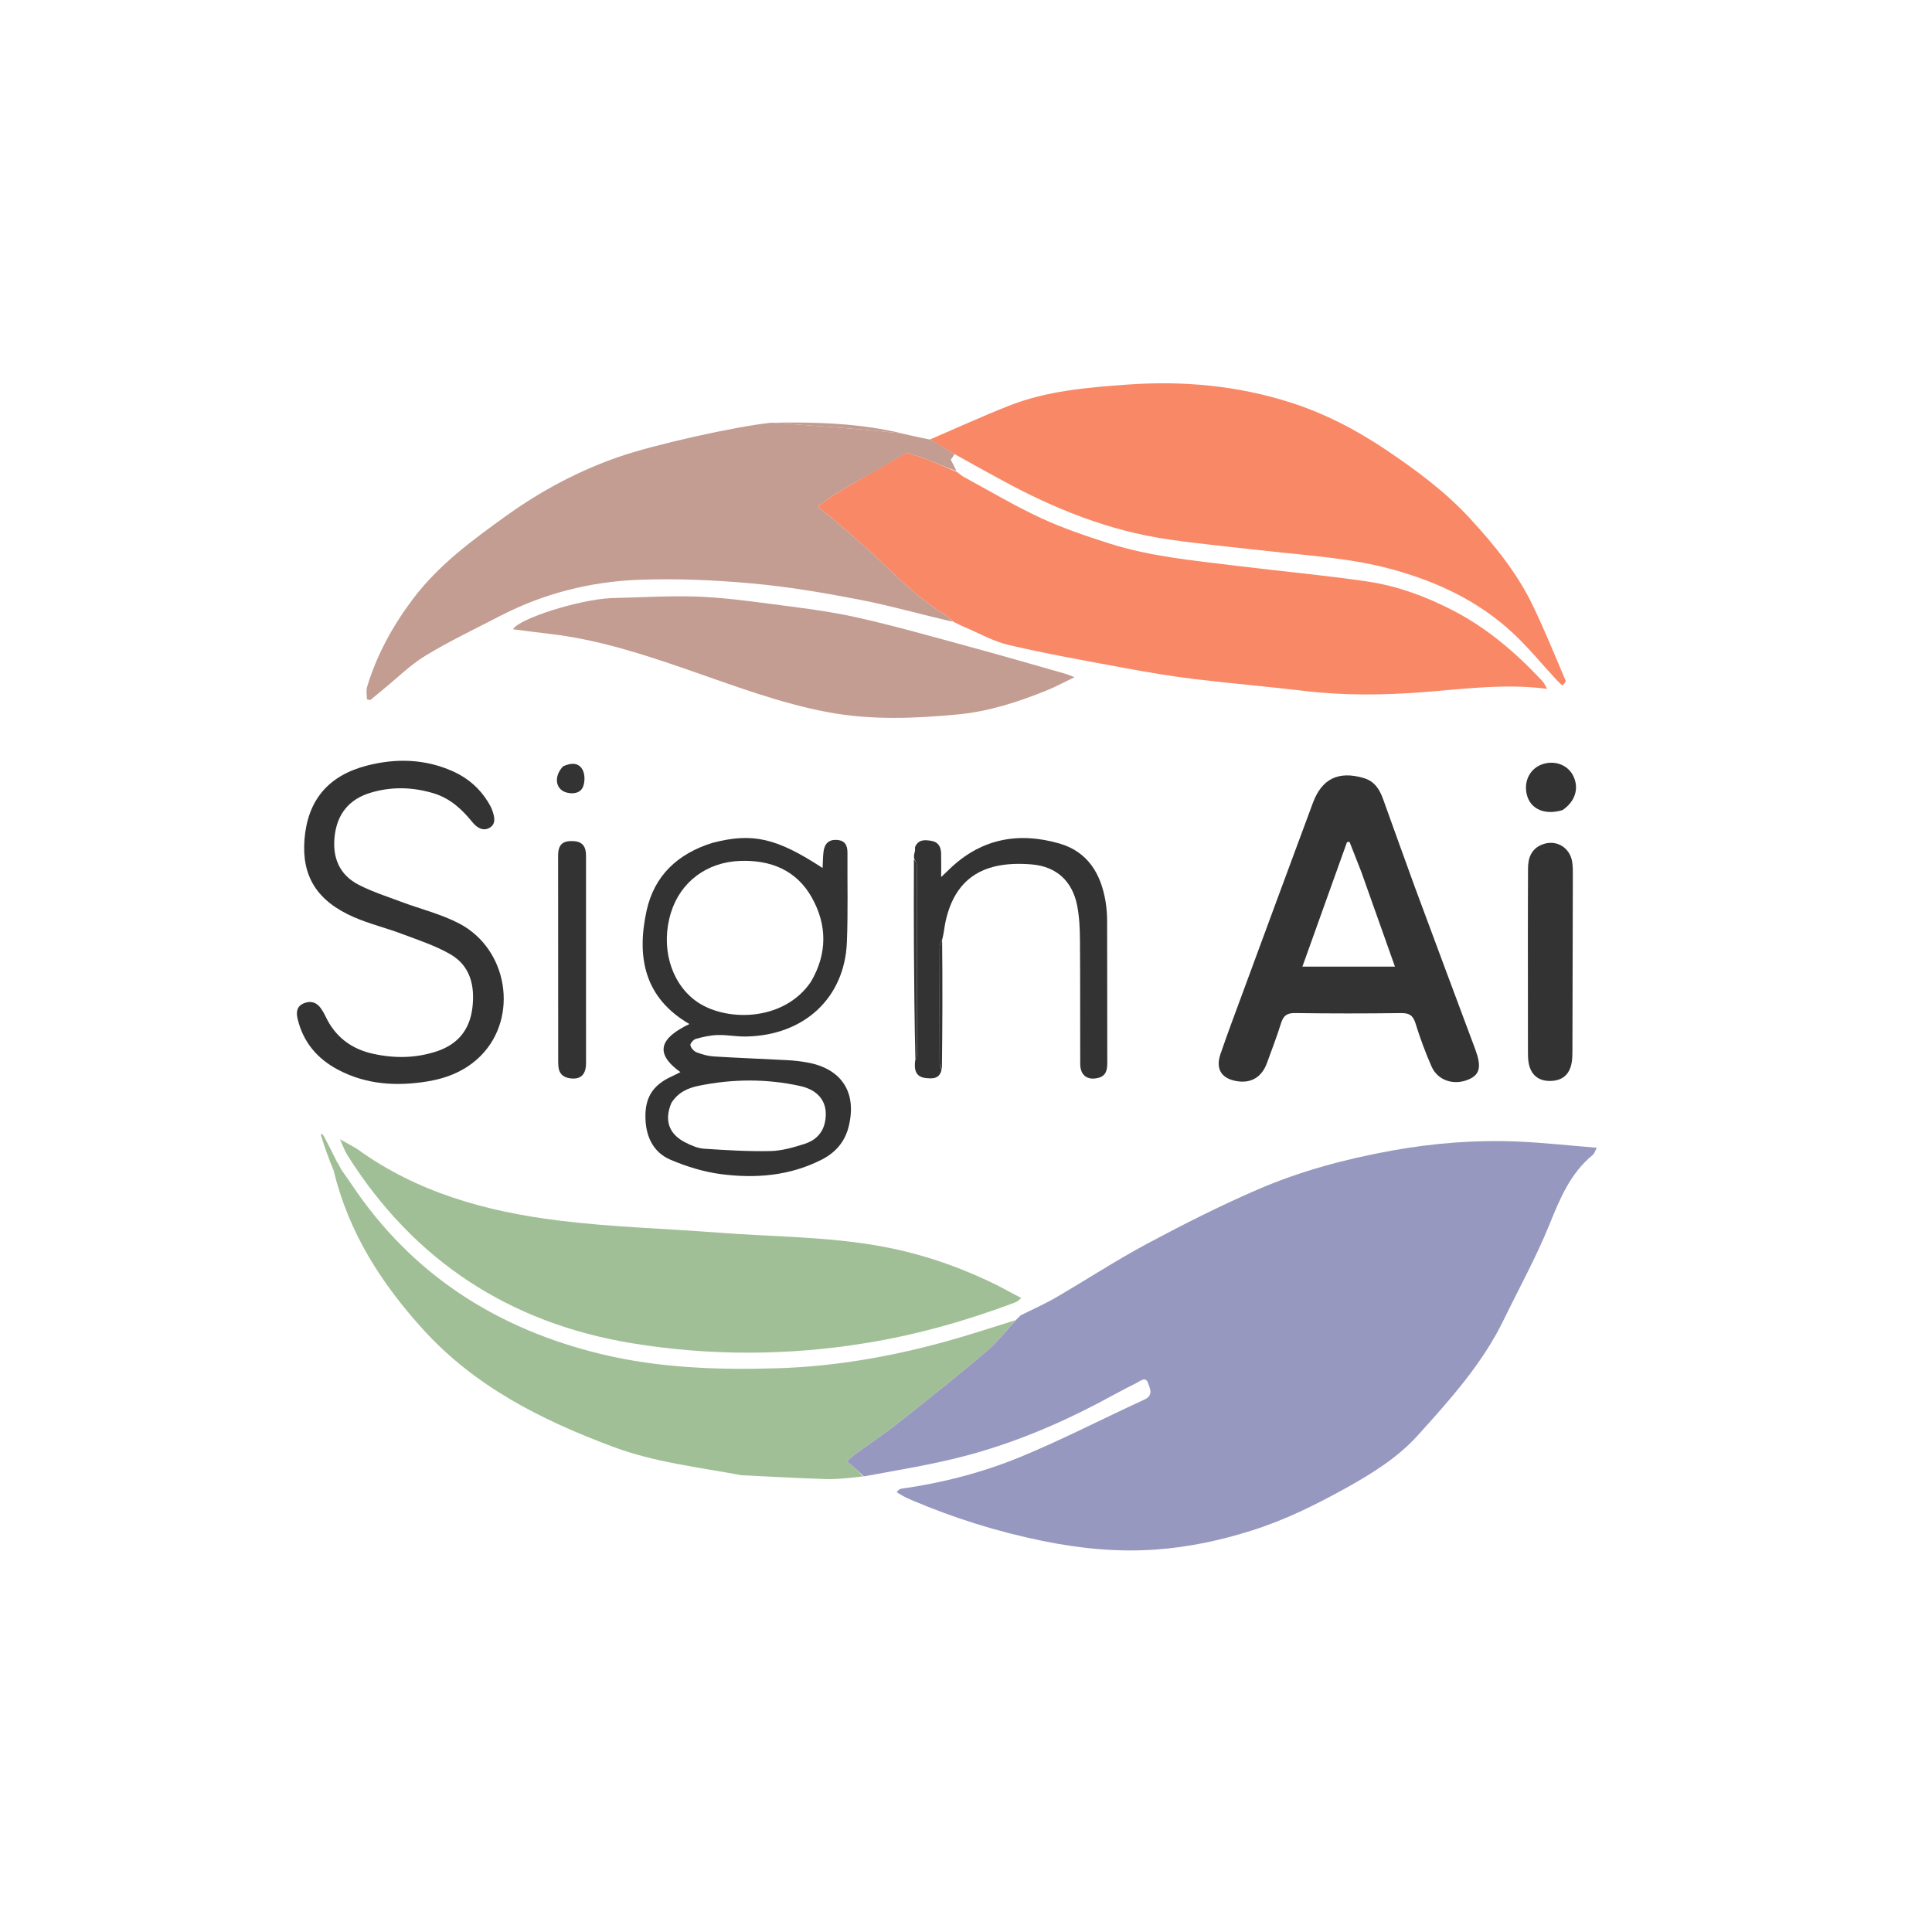
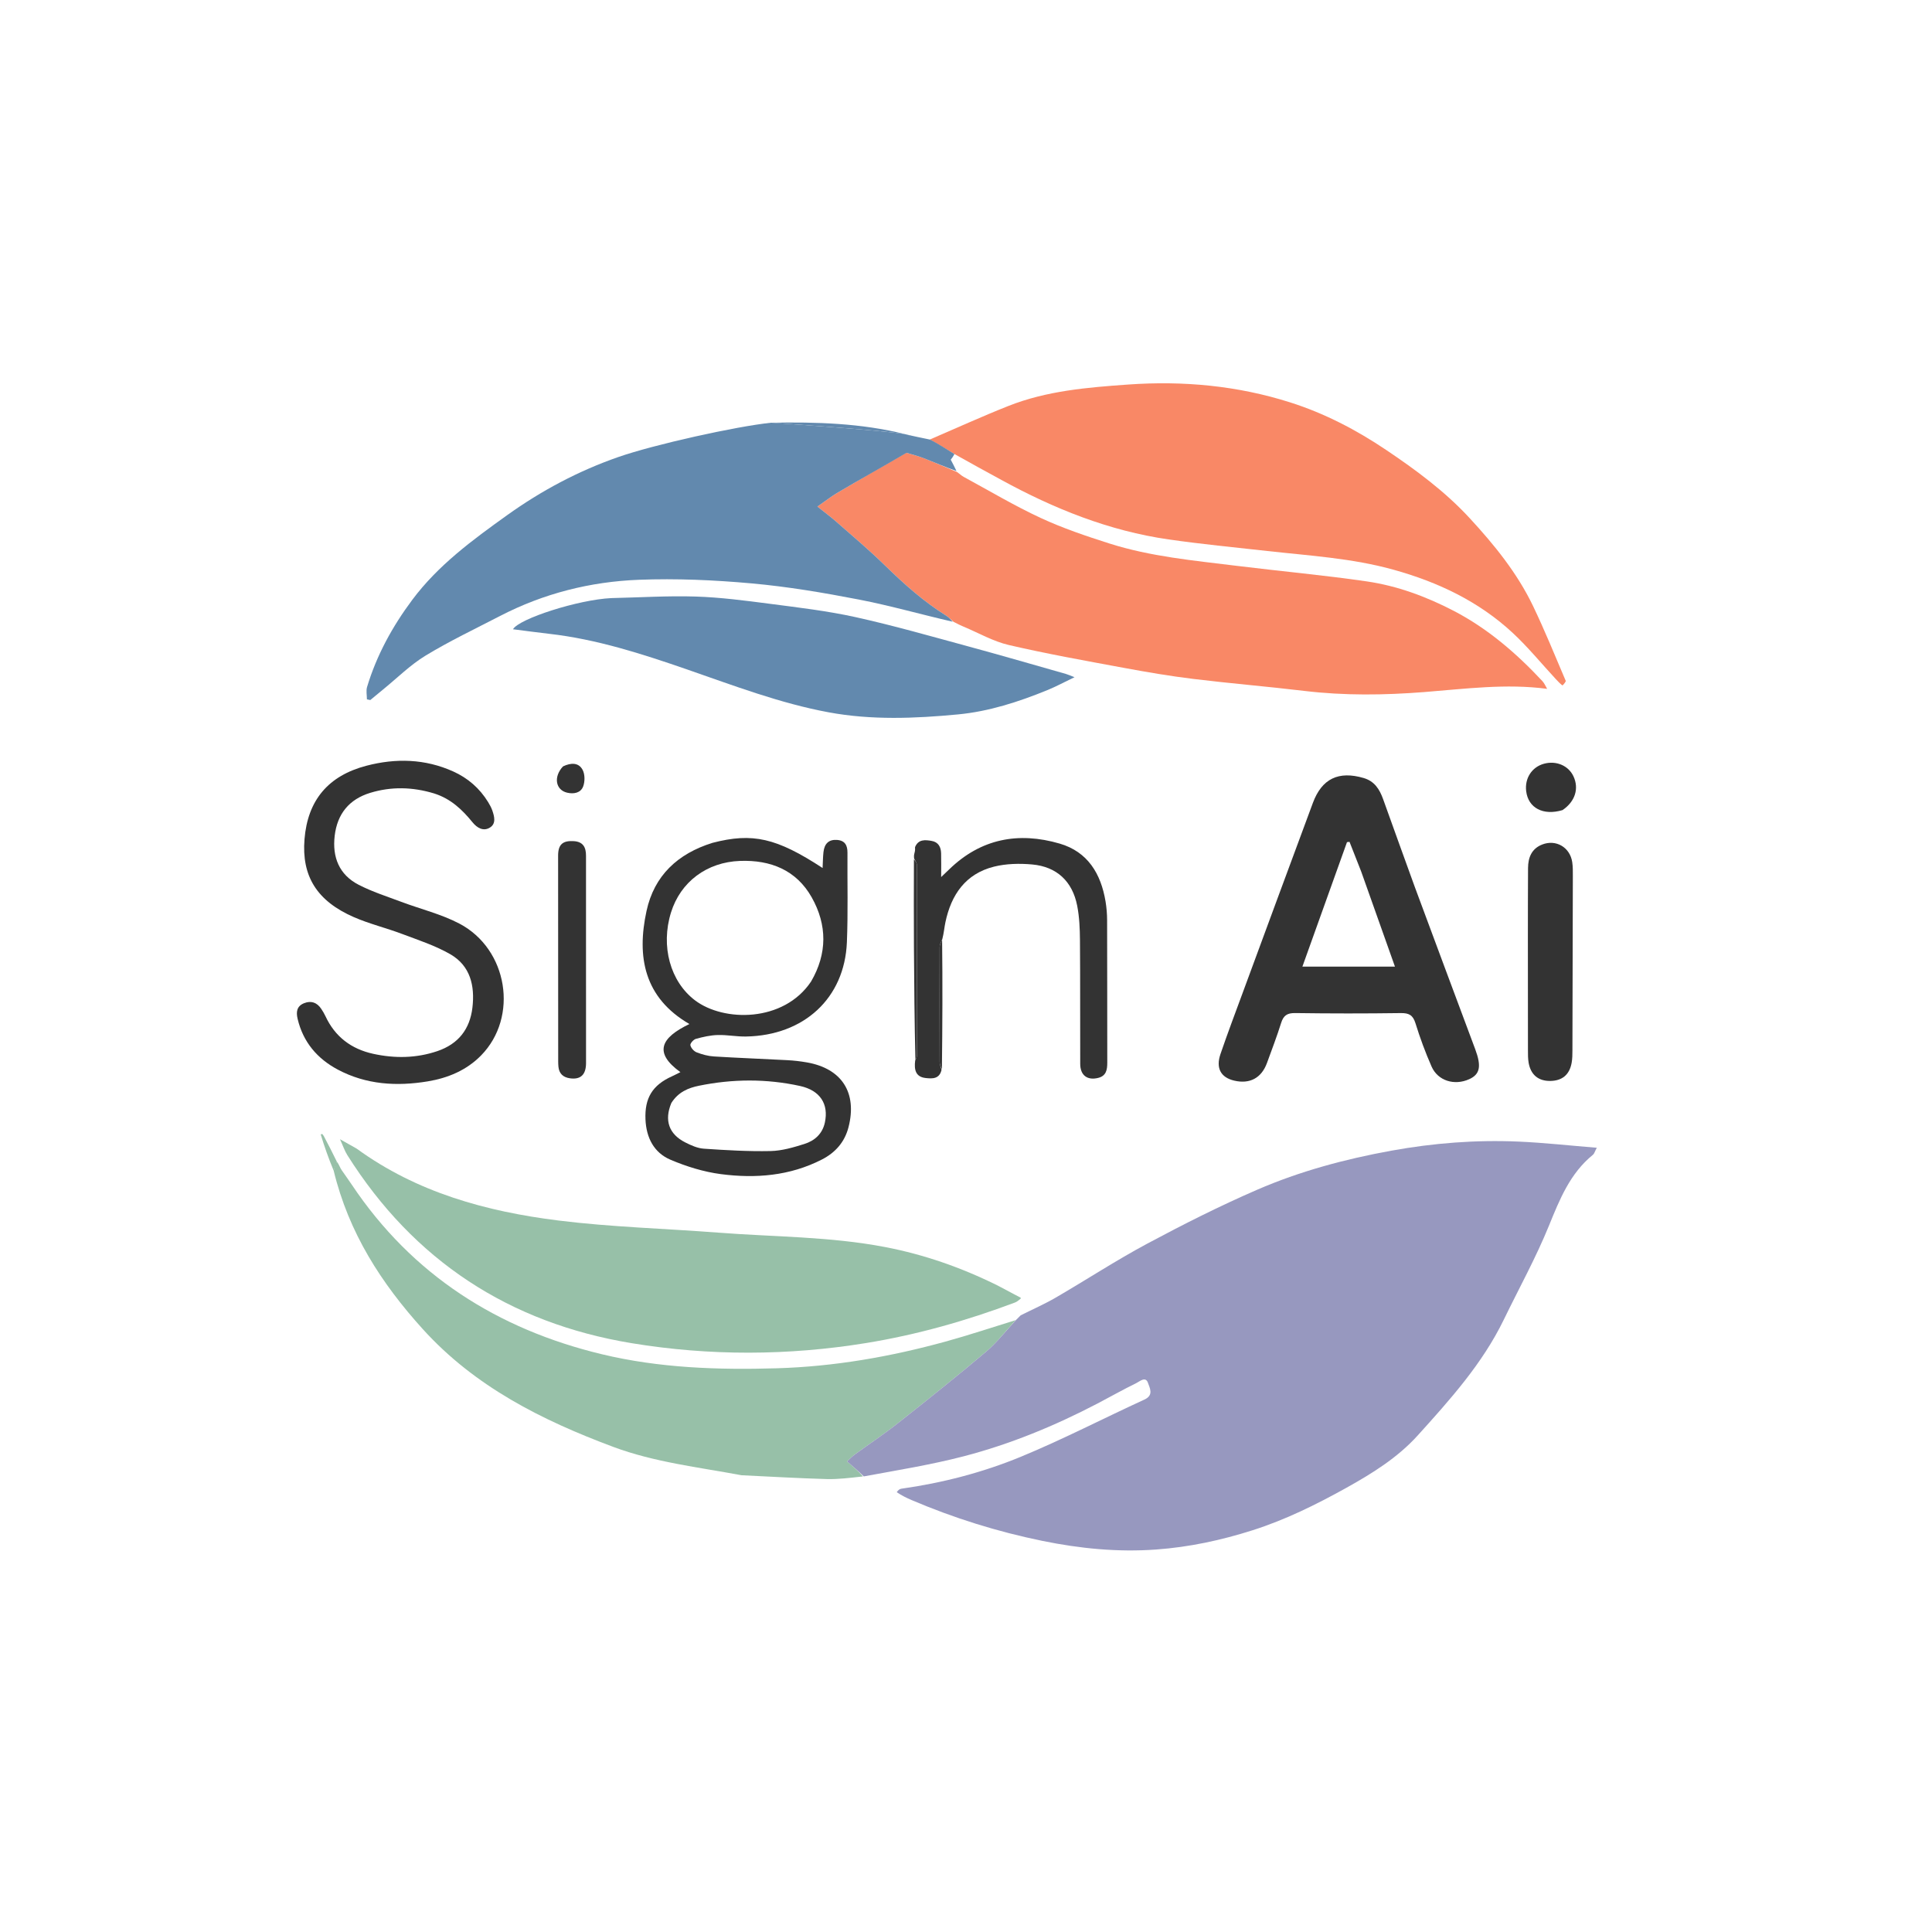
<svg xmlns="http://www.w3.org/2000/svg" width="1024" height="1024" viewBox="0 0 1024 1024" fill="none">
  <path d="M820.019 365.109C798.241 362.204 776.637 365.102 754.964 366.801C733.757 368.464 712.522 368.739 691.3 366.196C671.72 363.85 652.052 362.237 632.479 359.847C620.151 358.342 607.88 356.245 595.664 353.981C575.293 350.205 554.876 346.559 534.706 341.877C526.427 339.956 518.735 335.497 510.785 332.171C509.115 331.473 507.484 330.679 505.377 329.573C503.8 328.255 502.785 327.128 501.548 326.356C489.514 318.845 479.06 309.474 468.943 299.59C460.771 291.605 452.001 284.23 443.418 276.673C440.366 273.986 437.084 271.561 433.246 268.488C437.94 265.225 440.654 263.085 443.6 261.333C455.691 254.145 467.853 247.075 480.384 239.975C483.905 241.001 487.089 241.862 490.142 243.059C495.802 245.278 501.384 247.693 507.298 250.199C508.653 251.173 509.626 252.128 510.778 252.753C524.319 260.096 537.591 268.025 551.537 274.5C563.243 279.934 575.598 284.112 587.923 288.037C609.834 295.016 632.697 297.086 655.379 299.893C678.377 302.74 701.483 304.809 724.406 308.15C740.565 310.505 755.921 316.194 770.443 323.731C788.498 333.102 803.681 346.212 817.489 360.99C818.567 362.144 819.187 363.726 820.019 365.109Z" fill="#F98866" />
  <path d="M492.841 232.954C506.714 226.998 520.458 220.718 534.489 215.163C554.805 207.119 576.283 205.348 597.878 203.816C627.215 201.734 655.95 204.414 683.918 213.309C702.013 219.064 718.839 227.823 734.618 238.43C750.486 249.097 765.857 260.452 778.888 274.553C791.987 288.729 804.16 303.71 812.563 321.236C818.719 334.073 824.088 347.287 829.923 360.996C829.351 362.223 828.198 363.374 828.049 363.257C826.756 362.233 825.611 361.011 824.482 359.792C816.947 351.663 809.9 343.012 801.806 335.486C783.789 318.731 762.121 308.505 738.566 301.948C716.689 295.857 694.129 294.54 671.729 292.045C654.27 290.101 636.77 288.41 619.389 285.909C587.77 281.36 558.609 269.62 530.745 254.366C522.516 249.861 514.264 245.401 505.848 240.631C501.396 237.879 497.119 235.417 492.841 232.954Z" fill="#F98866" />
-   <path d="M480.5 240C468.364 247.113 455.691 254.145 443.6 261.333C440.654 263.085 437.94 265.225 433.246 268.488C437.084 271.561 440.366 273.986 443.418 276.673C452.001 284.23 460.771 291.605 468.943 299.59C479.06 309.474 489.514 318.845 501.548 326.356C502.785 327.128 503.8 328.255 505.01 329.535C488.515 325.774 472.056 321.035 455.308 317.791C436.472 314.143 417.457 310.927 398.368 309.21C378.543 307.427 358.494 306.533 338.622 307.296C312.901 308.285 288.103 314.535 265.032 326.483C251.804 333.333 238.301 339.751 225.591 347.468C217.45 352.411 210.526 359.362 203.064 365.424C200.782 367.278 198.528 369.167 196.262 371.04C195.666 370.915 195.07 370.789 194.474 370.664C194.474 368.466 193.95 366.111 194.557 364.097C199.641 347.233 207.981 332.041 218.493 317.95C232.221 299.548 250.405 286.224 268.795 273.053C287.002 260.012 306.589 249.597 327.69 242.243C346.65 235.634 390 226 408.711 224.049C408.711 224.049 467.533 227.959 479.702 230.103C488.684 231.685 480.5 240 480.5 240Z" fill="#C39C92" />
-   <path d="M324.018 317.002C339.264 316.665 354.071 315.712 368.833 316.186C381.87 316.605 394.895 318.313 407.853 320.002C423.114 321.992 438.473 323.783 453.472 327.096C473.528 331.526 493.313 337.211 513.152 342.591C530.418 347.274 547.598 352.274 564.81 357.158C566.045 357.509 567.224 358.06 569.52 358.932C564.154 361.503 559.749 363.887 555.138 365.771C539.879 372.009 524.137 377.102 507.751 378.654C484.934 380.815 461.973 381.759 439.211 377.542C413.326 372.745 388.845 363.355 364.067 354.785C340.299 346.564 316.282 338.797 291.067 335.932C284.664 335.204 278.277 334.328 271.903 333.523C275.025 327.929 306.602 317.808 324.018 317.002Z" fill="#C39C92" />
-   <path d="M505.848 240.631C505.268 241.898 504.515 242.875 503.916 243.652C504.886 245.48 505.898 247.387 506.954 249.66C501.384 247.693 495.802 245.278 490.142 243.059C487.089 241.862 484.021 241.026 480.5 240C471.311 237.336 488.684 231.685 479.702 230.103C467.533 227.959 408.711 224.049 408.711 224.049C432.582 223.608 456.363 224.263 479.702 230.103C483.785 231.125 488.479 232.056 493 233C497.699 235.453 501.396 237.879 505.848 240.631Z" fill="#C39C92" />
-   <path d="M189.036 608.787C220.956 632.059 257.806 642.15 296.101 646.911C324.133 650.396 352.501 651.148 380.703 653.325C410.219 655.603 439.956 655.351 469.185 660.974C489.753 664.931 509.348 671.746 528.685 681.303C533.182 683.711 537.121 685.787 541.06 687.863C541.06 687.863 541.063 687.964 540.971 688.303C539.909 689.223 539.001 689.97 537.96 690.361C512.352 699.982 486.081 707.444 459.119 711.831C417.781 718.557 376.119 718.713 334.875 711.927C270.048 701.262 219.328 668.184 184.099 612.244C182.665 609.967 181.805 607.328 180.201 603.811C183.937 605.916 186.486 607.351 189.036 608.787Z" fill="#A1BF96" />
-   <path d="M538.353 699.686C533.174 705.287 528.498 711.483 522.717 716.373C507.386 729.341 491.678 741.871 475.916 754.317C468.501 760.172 460.601 765.411 452.964 770.989C451.545 772.025 450.33 773.342 448.973 774.574C452.179 777.341 454.989 779.767 457.379 782.542C450.677 783.27 444.384 784.111 438.118 783.935C423.078 783.514 408.051 782.615 393.018 781.909C370.153 777.636 346.89 775.043 324.926 766.839C287.204 752.747 251.743 735.001 224.096 704.468C202.126 680.203 184.826 653.405 176.854 620.464C177.392 618.271 177.849 616.897 178.542 615.716C179.19 616.595 179.601 617.282 180.035 618.266C180.37 619.041 180.682 619.519 181.167 620.294C183.044 623.023 184.796 625.426 186.447 627.896C218.477 675.819 263.777 704.516 319.057 717.787C349.415 725.075 380.529 726.144 411.742 725.214C442.207 724.307 471.909 719.107 501.173 711.056C513.664 707.62 525.966 703.497 538.353 699.686Z" fill="#A1BF96" />
-   <path d="M171.545 602.003C173.872 606.379 176.325 611.144 178.542 615.716C178.149 617.422 177.353 618.65 176.854 620.464C174.354 614.517 171.934 607.751 169.967 601.219C170.46 601.073 170.947 601.096 170.947 601.096C171.045 601.377 171.186 601.634 171.545 602.003Z" fill="#A1BF96" />
+   <path d="M480.5 240C468.364 247.113 455.691 254.145 443.6 261.333C440.654 263.085 437.94 265.225 433.246 268.488C437.084 271.561 440.366 273.986 443.418 276.673C452.001 284.23 460.771 291.605 468.943 299.59C479.06 309.474 489.514 318.845 501.548 326.356C502.785 327.128 503.8 328.255 505.01 329.535C488.515 325.774 472.056 321.035 455.308 317.791C436.472 314.143 417.457 310.927 398.368 309.21C378.543 307.427 358.494 306.533 338.622 307.296C312.901 308.285 288.103 314.535 265.032 326.483C251.804 333.333 238.301 339.751 225.591 347.468C217.45 352.411 210.526 359.362 203.064 365.424C200.782 367.278 198.528 369.167 196.262 371.04C195.666 370.915 195.07 370.789 194.474 370.664C194.474 368.466 193.95 366.111 194.557 364.097C199.641 347.233 207.981 332.041 218.493 317.95C232.221 299.548 250.405 286.224 268.795 273.053C287.002 260.012 306.589 249.597 327.69 242.243C346.65 235.634 390 226 408.711 224.049C408.711 224.049 467.533 227.959 479.702 230.103C488.684 231.685 480.5 240 480.5 240Z" fill="#6289AE" />
+   <path d="M324.018 317.002C339.264 316.665 354.071 315.712 368.833 316.186C381.87 316.605 394.895 318.313 407.853 320.002C423.114 321.992 438.473 323.783 453.472 327.096C473.528 331.526 493.313 337.211 513.152 342.591C530.418 347.274 547.598 352.274 564.81 357.158C566.045 357.509 567.224 358.06 569.52 358.932C564.154 361.503 559.749 363.887 555.138 365.771C539.879 372.009 524.137 377.102 507.751 378.654C484.934 380.815 461.973 381.759 439.211 377.542C413.326 372.745 388.845 363.355 364.067 354.785C340.299 346.564 316.282 338.797 291.067 335.932C284.664 335.204 278.277 334.328 271.903 333.523C275.025 327.929 306.602 317.808 324.018 317.002Z" fill="#6289AE" />
+   <path d="M505.848 240.631C505.268 241.898 504.515 242.875 503.916 243.652C504.886 245.48 505.898 247.387 506.954 249.66C501.384 247.693 495.802 245.278 490.142 243.059C487.089 241.862 484.021 241.026 480.5 240C471.311 237.336 488.684 231.685 479.702 230.103C467.533 227.959 408.711 224.049 408.711 224.049C432.582 223.608 456.363 224.263 479.702 230.103C483.785 231.125 488.479 232.056 493 233C497.699 235.453 501.396 237.879 505.848 240.631Z" fill="#6289AE" />
+   <path d="M189.036 608.787C220.956 632.059 257.806 642.15 296.101 646.911C324.133 650.396 352.501 651.148 380.703 653.325C410.219 655.603 439.956 655.351 469.185 660.974C489.753 664.931 509.348 671.746 528.685 681.303C533.182 683.711 537.121 685.787 541.06 687.863C541.06 687.863 541.063 687.964 540.971 688.303C539.909 689.223 539.001 689.97 537.96 690.361C512.352 699.982 486.081 707.444 459.119 711.831C417.781 718.557 376.119 718.713 334.875 711.927C270.048 701.262 219.328 668.184 184.099 612.244C182.665 609.967 181.805 607.328 180.201 603.811C183.937 605.916 186.486 607.351 189.036 608.787Z" fill="#97C0A8" />
+   <path d="M538.353 699.686C533.174 705.287 528.498 711.483 522.717 716.373C507.386 729.341 491.678 741.871 475.916 754.317C468.501 760.172 460.601 765.411 452.964 770.989C451.545 772.025 450.33 773.342 448.973 774.574C452.179 777.341 454.989 779.767 457.379 782.542C450.677 783.27 444.384 784.111 438.118 783.935C423.078 783.514 408.051 782.615 393.018 781.909C370.153 777.636 346.89 775.043 324.926 766.839C287.204 752.747 251.743 735.001 224.096 704.468C202.126 680.203 184.826 653.405 176.854 620.464C177.392 618.271 177.849 616.897 178.542 615.716C179.19 616.595 179.601 617.282 180.035 618.266C180.37 619.041 180.682 619.519 181.167 620.294C183.044 623.023 184.796 625.426 186.447 627.896C218.477 675.819 263.777 704.516 319.057 717.787C349.415 725.075 380.529 726.144 411.742 725.214C442.207 724.307 471.909 719.107 501.173 711.056C513.664 707.62 525.966 703.497 538.353 699.686Z" fill="#97C0A8" />
+   <path d="M171.545 602.003C173.872 606.379 176.325 611.144 178.542 615.716C178.149 617.422 177.353 618.65 176.854 620.464C174.354 614.517 171.934 607.751 169.967 601.219C170.46 601.073 170.947 601.096 170.947 601.096C171.045 601.377 171.186 601.634 171.545 602.003Z" fill="#97C0A8" />
  <path d="M541.011 697.13C547.207 694.024 553.583 691.228 559.564 687.753C575.801 678.319 591.553 668.004 608.091 659.145C627.126 648.948 646.475 639.195 666.276 630.606C689.017 620.741 712.947 614.333 737.397 609.893C759.734 605.838 782.213 604.073 804.852 605.064C818.393 605.656 831.894 607.166 846.335 608.338C845.217 610.448 844.989 611.487 844.342 612.011C832.188 621.866 826.707 635.566 820.987 649.616C814.052 666.652 805.089 682.861 797.041 699.446C785.717 722.784 768.564 741.839 751.425 760.806C740.752 772.619 727.25 780.992 713.395 788.69C697.526 797.505 681.304 805.523 663.946 811.051C647.284 816.357 630.41 819.996 612.832 821.276C592.376 822.765 572.323 820.756 552.494 816.704C528.696 811.842 505.515 804.602 483.12 795.048C480.526 793.941 477.989 792.699 475.293 790.896C475.988 789.855 476.782 789.18 477.653 789.057C499.466 785.991 520.765 780.483 541.017 772.135C563.258 762.967 584.682 751.831 606.575 741.8C611.671 739.466 609.348 735.616 608.468 733.003C607.214 729.277 604.108 732.172 602.273 733.068C595.288 736.477 588.522 740.331 581.627 743.93C559.025 755.726 535.512 765.426 510.868 771.844C493.417 776.389 475.527 779.248 457.816 782.526C454.989 779.767 452.179 777.341 448.973 774.574C450.33 773.342 451.545 772.025 452.964 770.989C460.601 765.411 468.501 760.172 475.916 754.317C491.678 741.871 507.386 729.341 522.717 716.373C528.498 711.483 533.174 705.287 538.57 699.552C539.528 698.655 540.27 697.893 541.011 697.13Z" fill="#9798BF" />
  <path d="M749.851 470.052C760.599 498.974 771.205 527.534 781.883 556.067C785.255 565.079 784.485 569.383 778.719 571.991C770.873 575.539 762.086 572.863 758.751 565.27C755.477 557.813 752.635 550.125 750.227 542.346C748.888 538.022 746.795 536.894 742.428 536.955C723.772 537.215 705.108 537.206 686.452 536.944C682.206 536.884 680.255 538.25 679.019 542.199C676.783 549.342 674.093 556.344 671.528 563.382C668.616 571.377 662.424 574.688 654.158 572.755C647.06 571.096 644.309 566.162 646.885 558.64C650.66 547.617 654.775 536.71 658.808 525.777C671.138 492.35 683.458 458.92 695.865 425.522C700.637 412.677 709.511 408.467 722.795 412.378C728.544 414.071 731.233 418.378 733.11 423.646C738.586 439.014 744.186 454.338 749.851 470.052ZM721.471 461.963C719.404 456.703 717.336 451.444 715.268 446.184C714.822 446.242 714.376 446.299 713.93 446.357C706.116 468.168 698.302 489.978 690.297 512.322C706.949 512.322 722.773 512.322 739.35 512.322C733.373 495.453 727.567 479.07 721.471 461.963Z" fill="#333333" />
  <path d="M377.662 446.719C398.895 441.209 411.564 444.093 435.993 460.059C436.147 457.05 436.158 454.341 436.45 451.663C436.956 447.022 439.39 444.889 443.596 445.176C447.831 445.465 449.201 448.04 449.175 451.939C449.07 467.768 449.512 483.617 448.868 499.423C447.661 529.005 426.18 548.85 395.358 549.377C390.381 549.462 385.382 548.441 380.411 548.582C376.528 548.692 372.609 549.577 368.843 550.614C367.575 550.964 365.734 553.036 365.919 553.974C366.205 555.431 367.768 557.188 369.207 557.75C372.116 558.886 375.277 559.748 378.383 559.941C391.348 560.745 404.333 561.211 417.304 561.911C420.79 562.1 424.285 562.498 427.723 563.105C446.188 566.362 454.377 579.141 449.755 597.339C447.738 605.282 442.796 610.884 435.637 614.558C418.68 623.26 400.459 624.714 382.052 622.306C372.964 621.117 363.851 618.281 355.385 614.69C346.592 610.959 342.549 603.01 342.12 593.382C341.614 582.007 345.768 575.17 356.146 570.473C357.604 569.813 359.018 569.057 360.627 568.259C346.222 557.874 350.337 549.978 365.402 542.757C341.445 528.856 337.368 507.23 342.677 482.807C346.731 464.155 359.123 452.462 377.662 446.719ZM429.872 520.248C438.517 505.442 438.475 490.255 430.231 475.624C422.073 461.146 408.416 455.735 392.302 456.299C374.581 456.918 360.692 467.452 355.651 483.618C350.06 501.546 355.289 520.278 368.346 530.183C383.586 541.743 415.362 541.932 429.872 520.248ZM355.826 584.618C352.008 593.755 354.462 601.072 363.201 605.504C366.279 607.066 369.706 608.603 373.064 608.83C384.82 609.627 396.626 610.334 408.392 610.084C414.418 609.956 420.536 608.157 426.362 606.319C431.786 604.607 435.917 600.961 437.205 594.931C439.283 585.2 434.751 577.939 424.005 575.586C406.214 571.691 388.256 571.823 370.421 575.472C364.86 576.609 359.52 578.754 355.826 584.618Z" fill="#333333" />
  <path d="M230.112 420.55C218.601 417.059 207.386 416.835 196.265 420.212C185.095 423.603 178.772 431.34 177.395 442.951C176.047 454.31 179.749 463.617 190.097 468.953C197.283 472.659 205.113 475.144 212.719 478.004C222.98 481.864 233.872 484.479 243.49 489.536C269.289 503.101 274.926 539.053 255.001 559.385C247.265 567.278 237.431 571.373 226.709 573.148C210.239 575.874 194.086 574.909 179.044 566.911C168.11 561.097 160.635 552.295 157.734 539.967C156.871 536.296 157.315 533.249 161.172 531.713C164.948 530.21 168.028 531.361 170.262 534.707C171.091 535.949 171.87 537.245 172.499 538.596C177.577 549.514 186.2 555.999 197.798 558.542C209.229 561.048 220.624 560.909 231.812 557.113C242.871 553.361 249.045 545.556 250.397 534.034C251.752 522.488 249.283 511.899 238.721 505.793C230.75 501.185 221.756 498.276 213.071 494.996C204.674 491.824 195.848 489.705 187.639 486.136C167.915 477.561 159.805 464.327 161.395 444.778C163.067 424.218 173.894 411.156 194.264 405.842C209.837 401.779 225.294 402.177 240.199 408.882C247.982 412.383 254.213 417.798 258.702 425.108C259.569 426.52 260.392 428.004 260.933 429.56C262.058 432.792 263.028 436.577 259.638 438.65C256.182 440.763 252.862 438.81 250.469 435.864C245.031 429.173 238.967 423.353 230.112 420.55Z" fill="#333333" />
  <path d="M499.036 567.016C497.956 571.904 494.218 571.796 490.516 571.36C485.345 570.751 484.425 567.055 485.065 562.069C485.653 560.816 485.964 560.182 485.964 559.548C485.994 525.799 486.013 492.05 485.941 458.302C485.938 457.202 484.987 456.104 484.478 455.006C484.411 454.166 484.344 453.327 484.705 452.082C485.085 450.783 485.037 449.889 484.988 448.996C486.746 444.752 490.315 445.091 493.806 445.702C497.329 446.318 498.715 448.919 498.808 452.229C498.915 456.044 498.833 459.864 498.833 464.853C500.599 463.169 501.814 462.033 503.004 460.873C519.787 444.506 539.762 440.736 561.644 447.12C576.547 451.468 583.53 463.117 585.966 477.81C586.508 481.083 586.781 484.439 586.792 487.757C586.87 512.915 586.84 538.073 586.879 563.231C586.885 566.98 586.359 570.271 581.973 571.332C576.276 572.71 572.562 569.933 572.538 563.884C572.45 542.059 572.582 520.232 572.403 498.408C572.352 492.274 572.103 486.032 570.93 480.039C568.402 467.132 560.102 459.357 547.088 458.184C540.398 457.58 533.288 457.73 526.821 459.348C511.781 463.113 504.159 474.189 501.091 488.803C500.511 491.565 500.302 494.405 499.45 497.746C498.649 499.502 498.04 500.72 498.036 501.94C497.977 522.237 497.974 542.535 498.039 562.832C498.043 564.227 498.689 565.621 499.036 567.016Z" fill="#333333" />
  <path d="M809.808 497C809.831 484.352 809.812 472.205 809.893 460.057C809.929 454.507 811.789 449.838 817.335 447.637C824.703 444.712 832.15 449.078 833.32 456.974C833.684 459.426 833.645 461.95 833.64 464.441C833.588 495.226 833.514 526.011 833.418 556.796C833.411 558.953 833.388 561.145 833.014 563.257C831.886 569.63 828.006 572.847 821.654 572.921C815.41 572.994 811.367 569.723 810.22 563.37C809.811 561.1 809.85 558.732 809.846 556.408C809.812 536.772 809.815 517.136 809.808 497Z" fill="#333333" />
  <path d="M310.596 488C310.607 513.479 310.639 538.458 310.613 563.437C310.607 569.647 307.722 572.312 302.096 571.523C298.527 571.022 296.339 569.094 295.982 565.388C295.886 564.395 295.856 563.392 295.855 562.394C295.829 526.091 295.791 489.789 295.811 453.486C295.814 447.563 298.284 445.458 304.128 445.825C309.052 446.134 310.608 449.091 310.596 453.529C310.566 464.852 310.591 476.176 310.596 488Z" fill="#333333" />
  <path d="M828.177 429.366C817.877 432.452 810.001 428.219 808.907 419.363C808.061 412.515 811.905 406.563 818.31 404.803C824.8 403.019 831.275 405.757 833.944 411.413C837.006 417.901 834.907 424.786 828.177 429.366Z" fill="#333333" />
  <path d="M298.416 406.196C302.642 404.189 306.718 404.094 308.808 408.055C310.061 410.43 310.064 414.237 309.092 416.824C307.797 420.268 304.141 420.976 300.583 420.136C294.468 418.694 293.227 411.741 298.416 406.196Z" fill="#333333" />
  <path d="M484.396 455.467C484.987 456.104 485.938 457.202 485.941 458.302C486.013 492.05 485.994 525.799 485.964 559.548C485.964 560.182 485.653 560.816 485.183 561.744C484.716 541.949 484.514 521.859 484.4 501.768C484.313 486.489 484.339 471.209 484.396 455.467Z" fill="#333333" />
  <path d="M499.231 566.699C498.689 565.621 498.043 564.227 498.039 562.832C497.974 542.535 497.977 522.237 498.036 501.94C498.04 500.72 498.649 499.502 499.338 498.144C499.608 520.798 499.517 543.59 499.231 566.699Z" fill="#333333" />
</svg>
